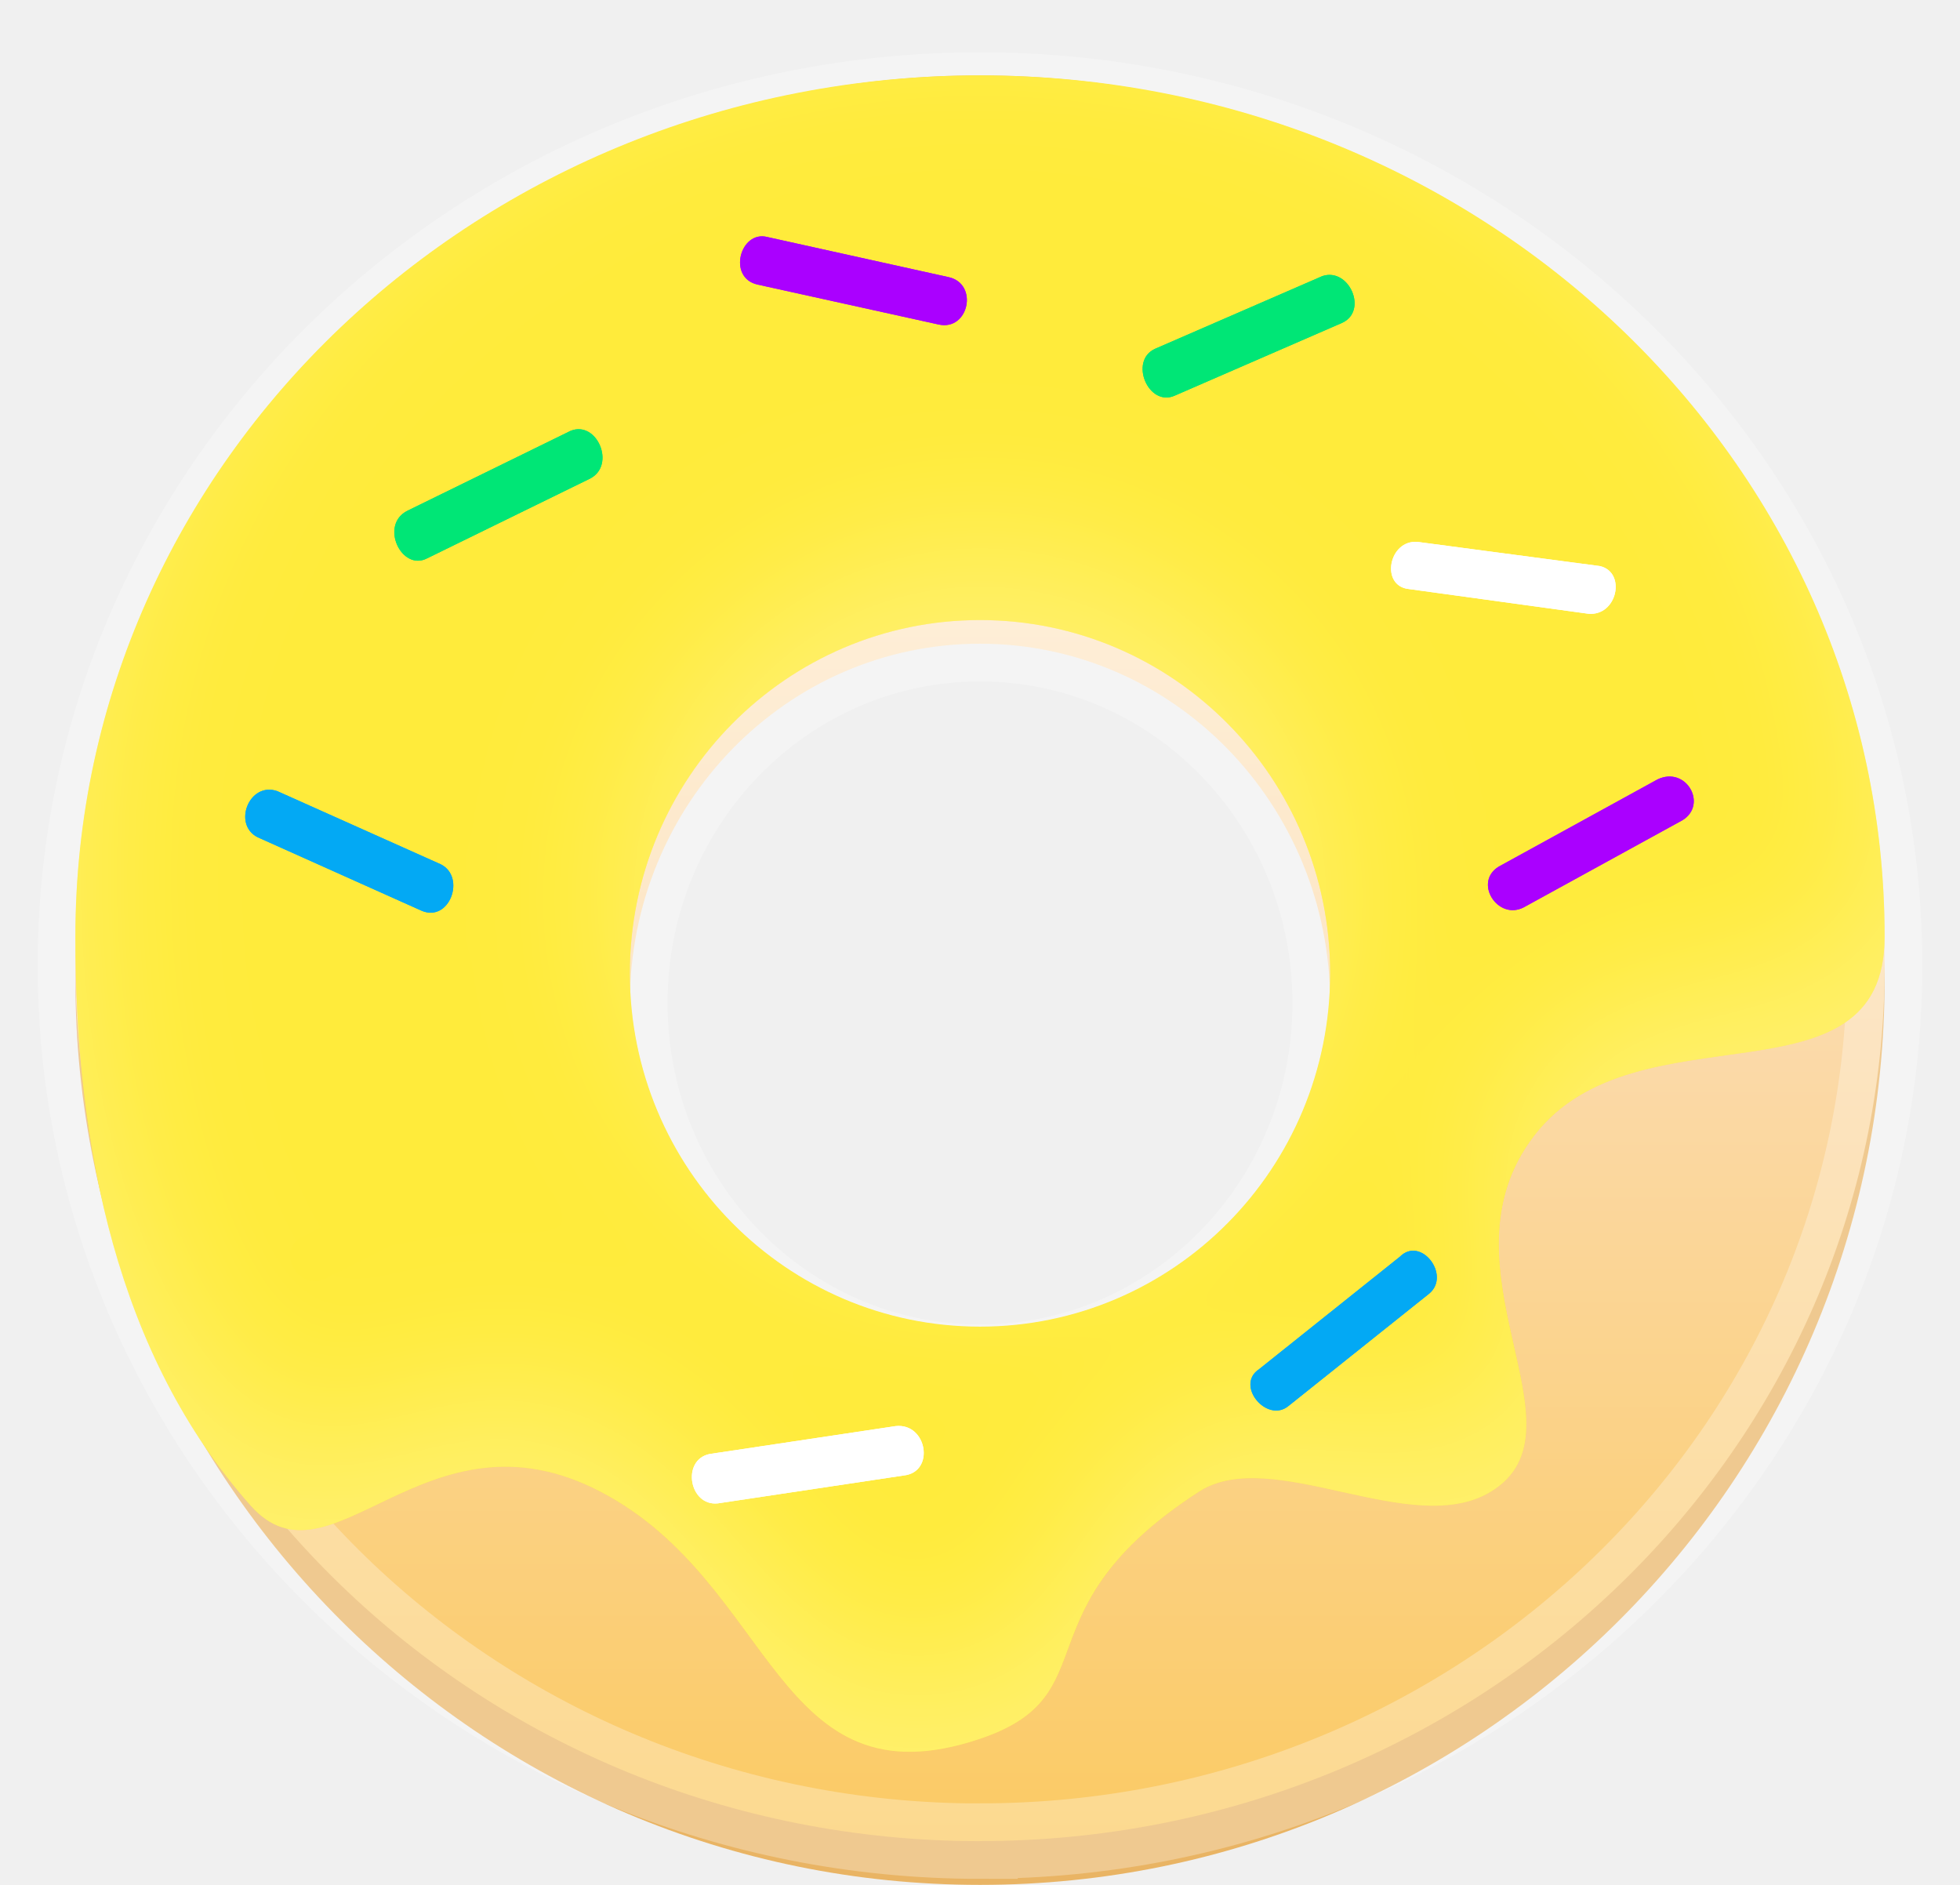
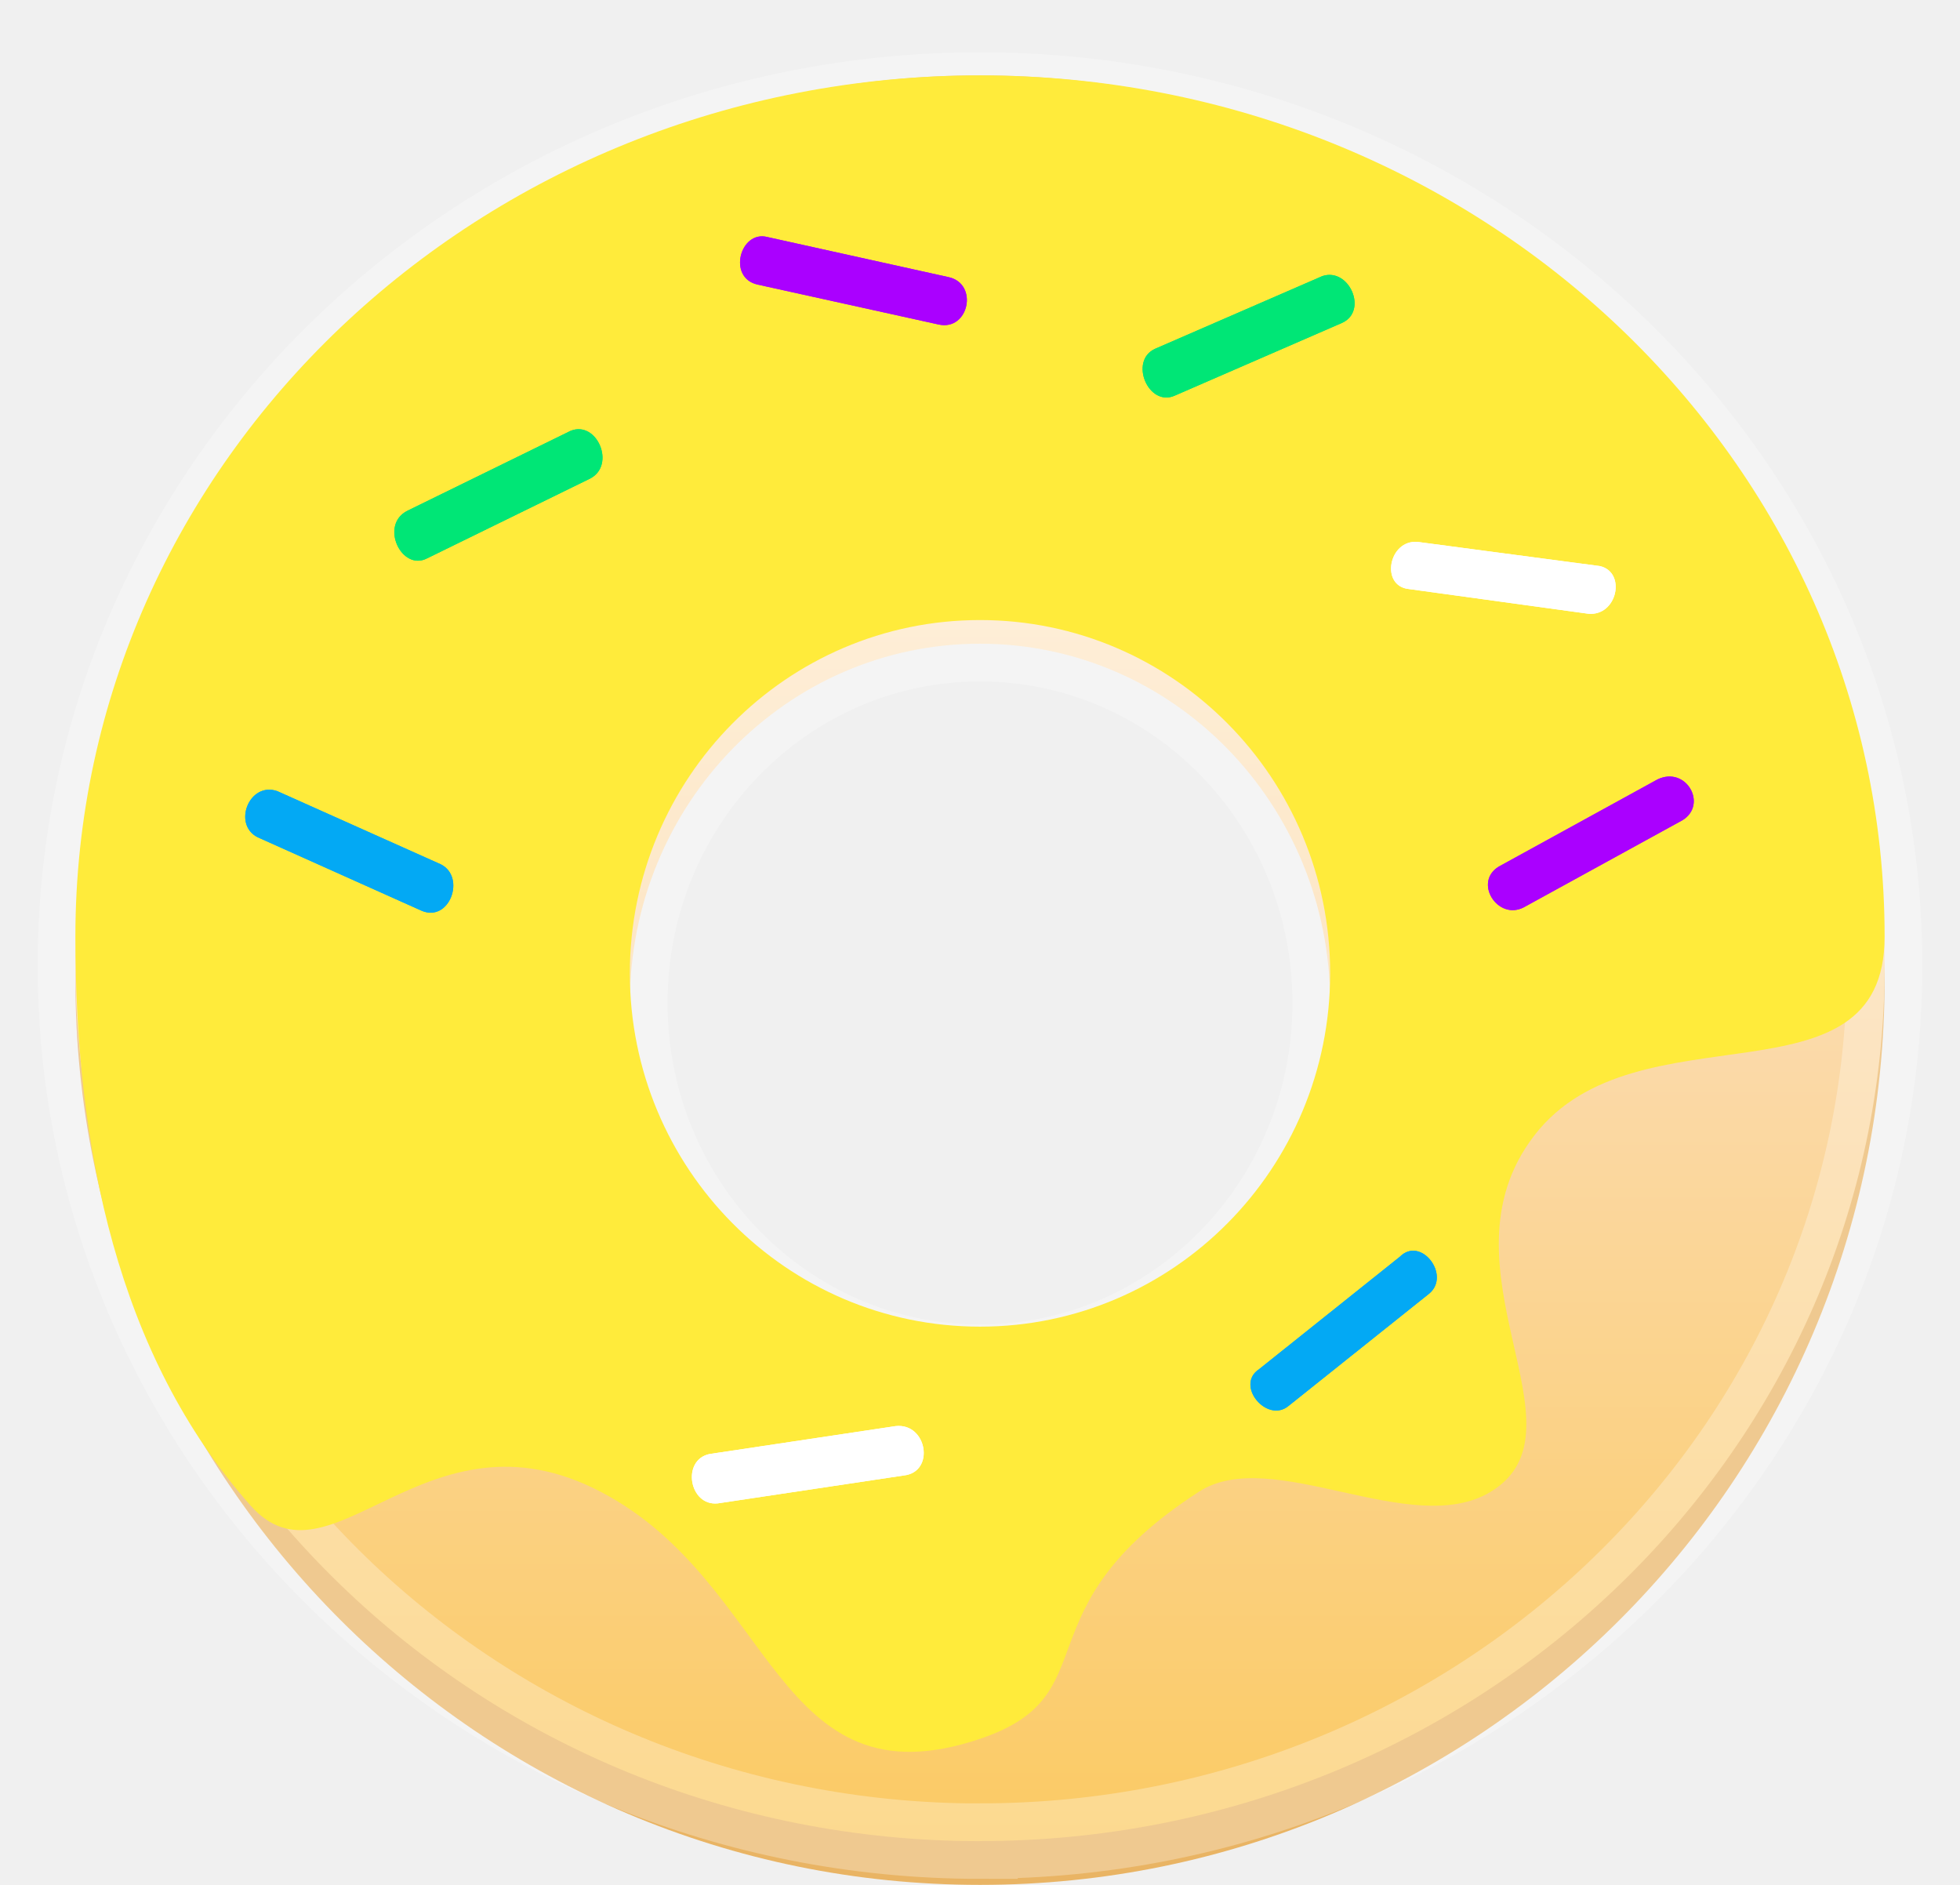
<svg xmlns="http://www.w3.org/2000/svg" xmlns:xlink="http://www.w3.org/1999/xlink" width="26" height="25" viewBox="0 0 26 25">
  <defs>
    <linearGradient id="a" x1="50%" x2="50%" y1="0%" y2="100%">
      <stop offset="0%" stop-color="#FFF8EE" />
      <stop offset="55.675%" stop-color="#FBD9A7" />
      <stop offset="100%" stop-color="#FBCA63" />
    </linearGradient>
    <path id="b" d="M12 22.063c-2.726.917-2.71-2.064-5.032-3.277-2.323-1.214-3.577 1.386-4.645.182C.559 16.979 0 14.228 0 11.422 0 5.114 5.373 0 12 0s12 5.114 12 11.422c0 2.332-3.29.879-4.645 2.636-1.355 1.757.774 3.905-.58 4.728-1.051.638-2.904-.628-3.872 0-2.422 1.57-1.161 2.691-2.903 3.277zm0-5.467c2.565 0 4.645-2.098 4.645-4.686S14.565 7.224 12 7.224c-2.565 0-4.645 2.098-4.645 4.686s2.08 4.686 4.645 4.686z" />
    <filter id="c" width="112.5%" height="113.5%" x="-6.3%" y="-6.7%" filterUnits="objectBoundingBox">
      <feGaussianBlur in="SourceAlpha" result="shadowBlurInner1" stdDeviation="1" />
      <feOffset dy="-1" in="shadowBlurInner1" result="shadowOffsetInner1" />
      <feComposite in="shadowOffsetInner1" in2="SourceAlpha" k2="-1" k3="1" operator="arithmetic" result="shadowInnerInner1" />
      <feColorMatrix in="shadowInnerInner1" values="0 0 0 0 1 0 0 0 0 1 0 0 0 0 1 0 0 0 0.256 0" />
    </filter>
  </defs>
  <g fill="none" fill-rule="evenodd">
    <path fill="#E9B464" d="M1.003 12.751L1 13c0 6.627 5.373 12 12 12s12-5.373 12-12c0-.083 0-.166-.003-.249-.132 6.145-5.453 11.088-11.997 11.088S1.135 18.896 1.003 12.75zm3.599-8.322A11.961 11.961 0 0 1 13 1c3.27 0 6.234 1.308 8.398 3.429C19.234 2.427 16.27 1.194 13 1.194c-3.27 0-6.234 1.233-8.398 3.235z" />
    <path fill="url(#a)" stroke="#FFF" stroke-opacity=".283" d="M12 23.42c-6.627 0-12-5.2-12-11.614C0 5.393 5.373.194 12 .194s12 5.199 12 11.612c0 6.414-5.373 11.613-12 11.613zm0-6.353c2.565 0 4.645-2.133 4.645-4.764 0-2.632-2.08-4.765-4.645-4.765-2.565 0-4.645 2.133-4.645 4.765 0 2.631 2.08 4.764 4.645 4.764z" transform="translate(1 1)" />
    <g transform="translate(1 1)">
      <use fill="#FFEB3B" xlink:href="#b" />
-       <use fill="#000" filter="url(#c)" xlink:href="#b" />
    </g>
    <path id="1" fill="#03A9F4" fill-rule="nonzero" x="" d="M18.961 17.156l-1.865 1.489c-.286.243-.72-.273-.391-.487l1.864-1.489c.28-.28.679.244.392.487" />
    <path id="2" fill="#FFF" fill-rule="nonzero" d="M21.067 8.14l-2.376-.327c-.387-.038-.27-.663.118-.625l2.413.32c.356.08.232.67-.155.632" />
    <path id="3" fill="#FFEB3B" fill-rule="nonzero" d="M6.468 15.874L4.312 16.96c-.35.162-.658-.357-.313-.553l2.156-1.085c.35-.162.663.39.313.552" />
    <path id="4" fill="#A0F" fill-rule="nonzero" d="M12.451 4.304l-2.403-.53c-.401-.09-.23-.724.132-.63l2.404.532c.4.088.268.717-.133.628" />
    <path id="5" fill="#03A9F4" fill-rule="nonzero" d="M5.587 12.077l-2.169-.972c-.337-.169-.112-.742.26-.612l2.17.971c.337.17.113.78-.261.613" />
    <path id="6" fill="#A0F" fill-rule="nonzero" d="M22.32 10.878l-2.11 1.158c-.343.174-.667-.333-.33-.541l2.109-1.158c.38-.18.667.333.331.541" />
    <path id="7" fill="#FFF" fill-rule="nonzero" d="M11.988 19.57l-2.466.37c-.382.04-.485-.579-.108-.655l2.467-.37c.419-.045.526.611.107.655" />
    <path id="8" fill="#00E676" fill-rule="nonzero" d="M17.802 4.283l-2.217.964c-.351.158-.613-.463-.262-.621l2.218-.964c.355-.12.612.463.261.621M7.831 6.346L5.667 7.405c-.341.18-.638-.446-.26-.632L7.57 5.714c.349-.14.602.452.261.632" />
    <use xlink:href="#1" />
    <use xlink:href="#2" />
    <use xlink:href="#3" />
    <use xlink:href="#4" />
    <use xlink:href="#5" />
    <use xlink:href="#6" />
    <use xlink:href="#7" />
    <use xlink:href="#8" />
  </g>
</svg>
